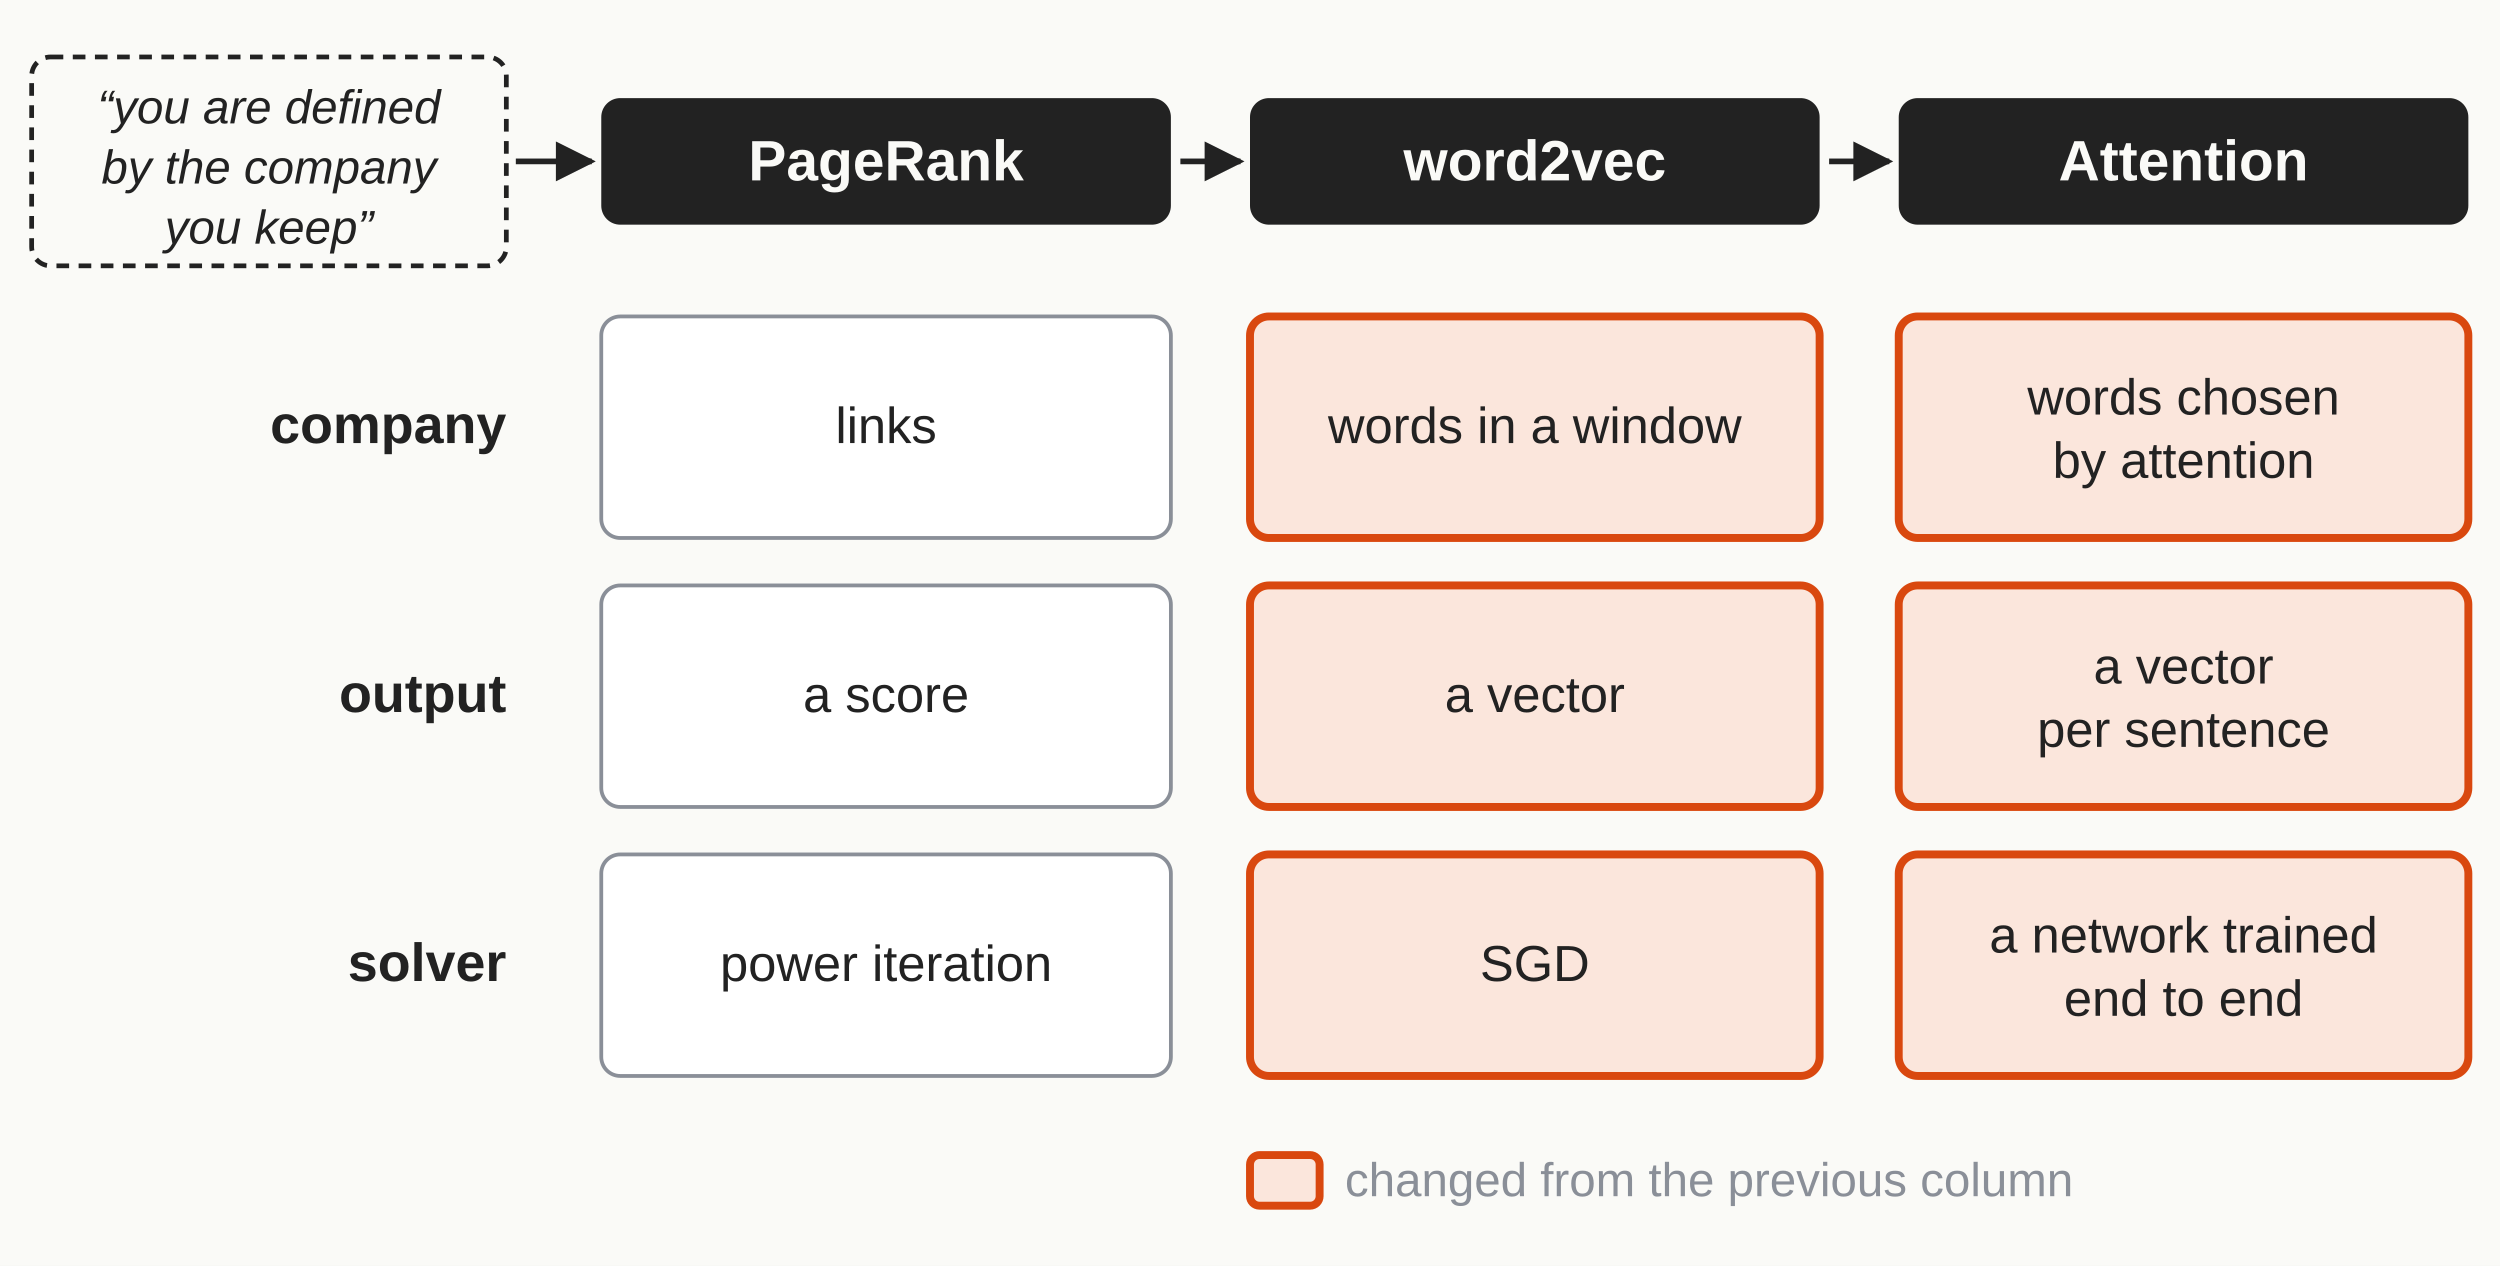
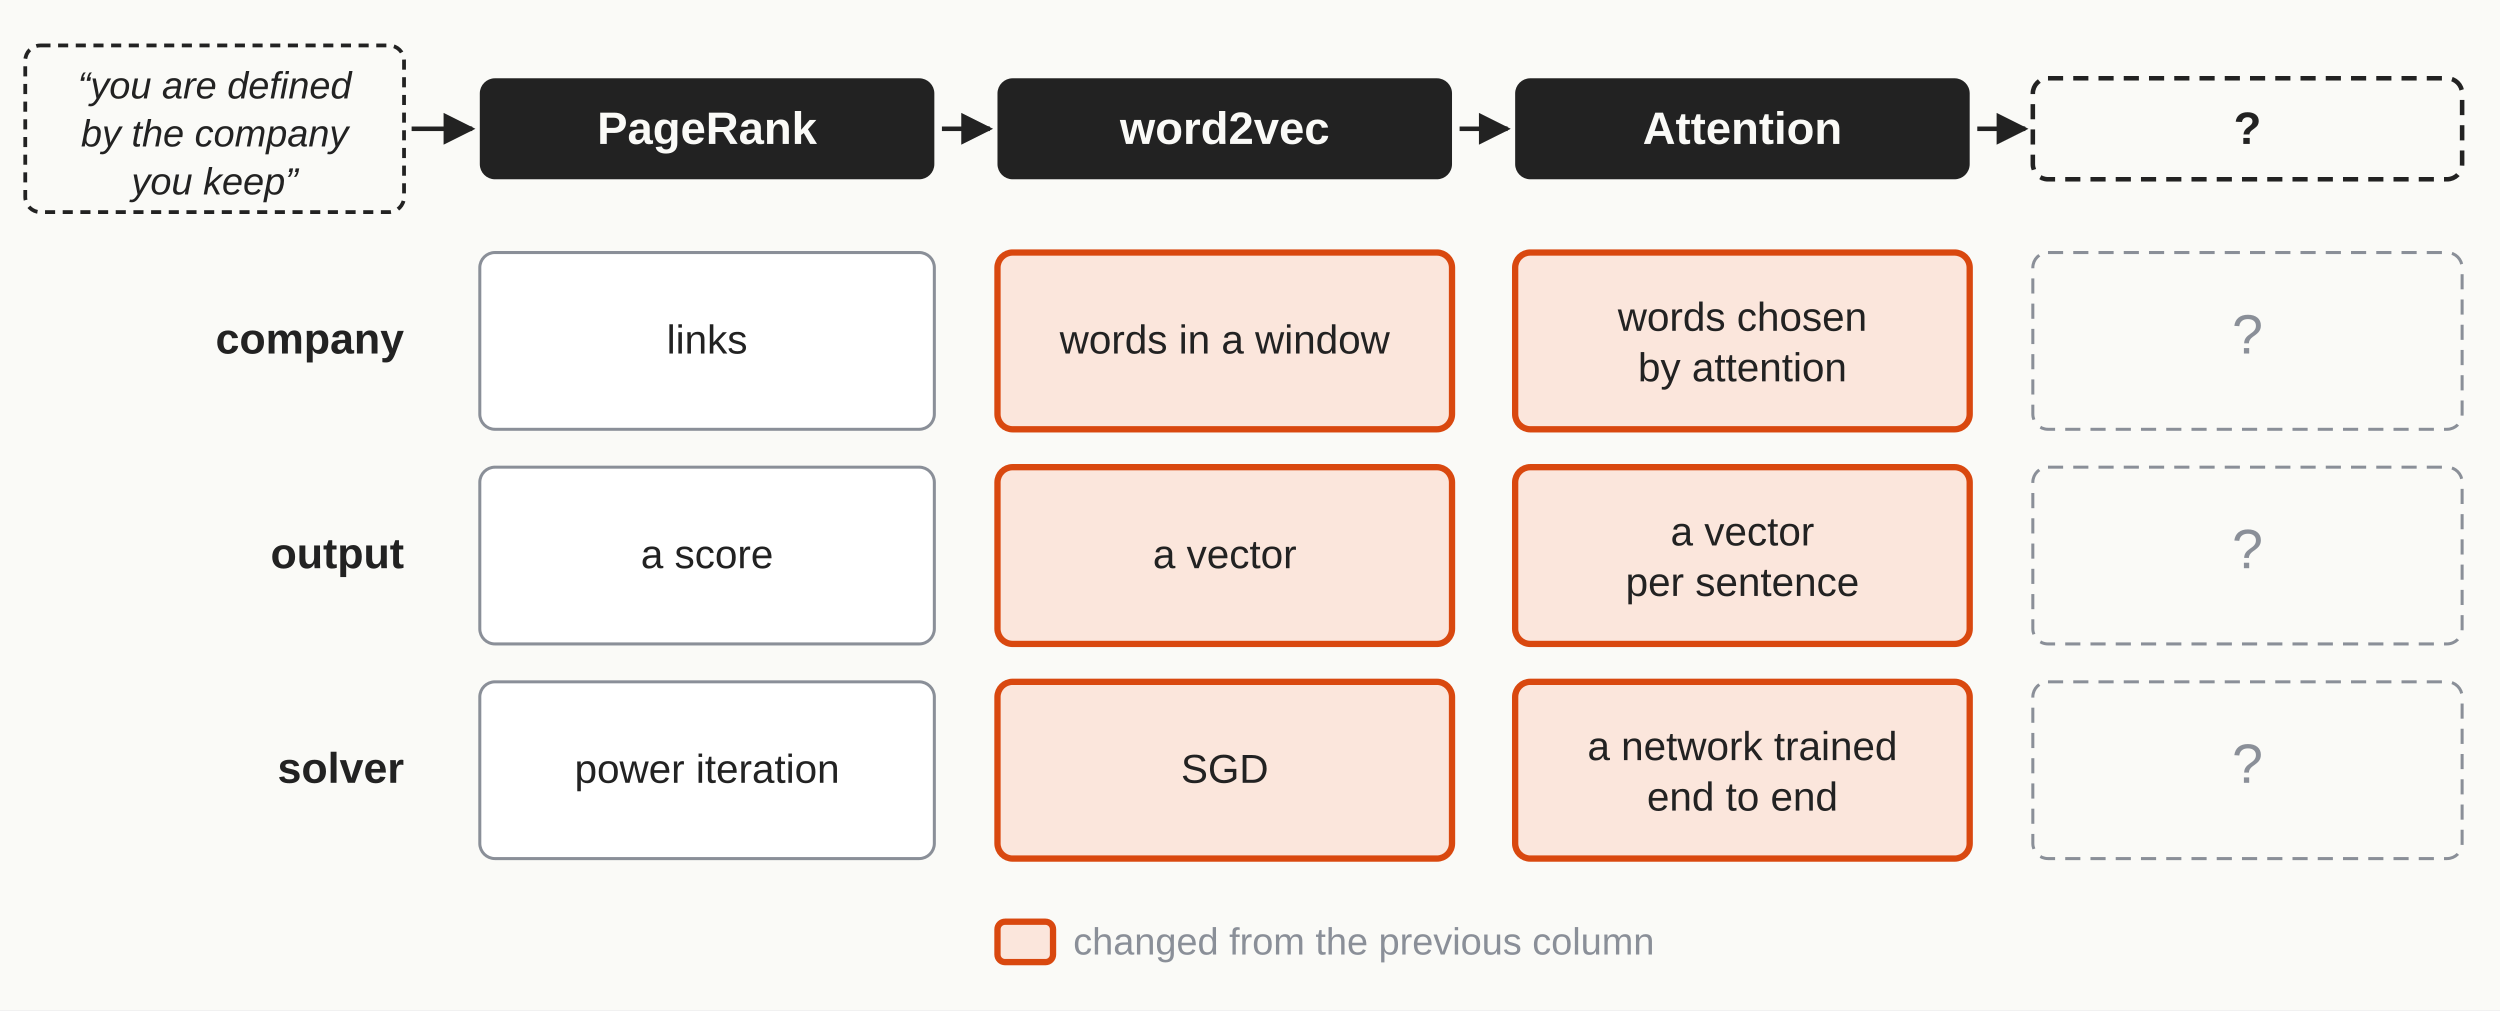
- <svg xmlns="http://www.w3.org/2000/svg" viewBox="0 0 790 400" width="790" height="400" role="img" aria-labelledby="t d" font-family="-apple-system, BlinkMacSystemFont, 'Helvetica Neue', Arial, sans-serif">
+ <svg xmlns="http://www.w3.org/2000/svg" viewBox="0 0 990 400" width="990" height="400" role="img" aria-labelledby="t d" font-family="-apple-system, BlinkMacSystemFont, 'Helvetica Neue', Arial, sans-serif">
  <defs>
    <marker id="a" viewBox="0 0 10 10" refX="9" refY="5" markerWidth="7" markerHeight="7" orient="auto">
      <path d="M0,0 L10,5 L0,10 z" fill="#222" />
    </marker>
  </defs>
-   <rect width="790" height="400" fill="#fafaf7" />
+   <rect width="990" height="400" fill="#fafaf7" />
  <rect x="10" y="18" width="150" height="66" rx="6" fill="#fafaf7" stroke="#222" stroke-width="1.5" stroke-dasharray="4 3" />
  <text x="85" y="39" font-size="15" font-style="italic" fill="#222" text-anchor="middle">“you are defined</text>
  <text x="85" y="58" font-size="15" font-style="italic" fill="#222" text-anchor="middle">by the company</text>
  <text x="85" y="77" font-size="15" font-style="italic" fill="#222" text-anchor="middle">you keep”</text>
  <line x1="163" y1="51" x2="187" y2="51" stroke="#222" stroke-width="1.8" marker-end="url(#a)" />
  <rect x="190" y="31" width="180" height="40" rx="6" fill="#222" />
  <text x="280.0" y="57" font-size="18" font-weight="700" fill="#fafaf7" text-anchor="middle">PageRank</text>
  <line x1="373" y1="51" x2="392" y2="51" stroke="#222" stroke-width="1.8" marker-end="url(#a)" />
  <rect x="395" y="31" width="180" height="40" rx="6" fill="#222" />
  <text x="485.0" y="57" font-size="18" font-weight="700" fill="#fafaf7" text-anchor="middle">word2vec</text>
  <line x1="578" y1="51" x2="597" y2="51" stroke="#222" stroke-width="1.8" marker-end="url(#a)" />
  <rect x="600" y="31" width="180" height="40" rx="6" fill="#222" />
  <text x="690.0" y="57" font-size="18" font-weight="700" fill="#fafaf7" text-anchor="middle">Attention</text>
  <text x="160" y="140" font-size="17" font-weight="700" fill="#222" text-anchor="end">company</text>
  <rect x="190" y="100" width="180" height="70" rx="6" fill="#ffffff" stroke="#8a8f98" stroke-width="1.2" />
  <text x="280.0" y="140" font-size="16" fill="#222" text-anchor="middle">links</text>
  <rect x="395" y="100" width="180" height="70" rx="6" fill="#fbe6dc" stroke="#d9480f" stroke-width="2.5" />
  <text x="485.0" y="140" font-size="16" fill="#222" text-anchor="middle">words in a window</text>
  <rect x="600" y="100" width="180" height="70" rx="6" fill="#fbe6dc" stroke="#d9480f" stroke-width="2.5" />
  <text x="690.0" y="131" font-size="16" fill="#222" text-anchor="middle">words chosen</text>
  <text x="690.0" y="151" font-size="16" fill="#222" text-anchor="middle">by attention</text>
  <text x="160" y="225" font-size="17" font-weight="700" fill="#222" text-anchor="end">output</text>
  <rect x="190" y="185" width="180" height="70" rx="6" fill="#ffffff" stroke="#8a8f98" stroke-width="1.2" />
  <text x="280.0" y="225" font-size="16" fill="#222" text-anchor="middle">a score</text>
  <rect x="395" y="185" width="180" height="70" rx="6" fill="#fbe6dc" stroke="#d9480f" stroke-width="2.5" />
  <text x="485.0" y="225" font-size="16" fill="#222" text-anchor="middle">a vector</text>
  <rect x="600" y="185" width="180" height="70" rx="6" fill="#fbe6dc" stroke="#d9480f" stroke-width="2.5" />
  <text x="690.0" y="216" font-size="16" fill="#222" text-anchor="middle">a vector</text>
  <text x="690.0" y="236" font-size="16" fill="#222" text-anchor="middle">per sentence</text>
  <text x="160" y="310" font-size="17" font-weight="700" fill="#222" text-anchor="end">solver</text>
  <rect x="190" y="270" width="180" height="70" rx="6" fill="#ffffff" stroke="#8a8f98" stroke-width="1.2" />
  <text x="280.0" y="310" font-size="16" fill="#222" text-anchor="middle">power iteration</text>
  <rect x="395" y="270" width="180" height="70" rx="6" fill="#fbe6dc" stroke="#d9480f" stroke-width="2.5" />
  <text x="485.0" y="310" font-size="16" fill="#222" text-anchor="middle">SGD</text>
  <rect x="600" y="270" width="180" height="70" rx="6" fill="#fbe6dc" stroke="#d9480f" stroke-width="2.5" />
  <text x="690.0" y="301" font-size="16" fill="#222" text-anchor="middle">a network trained</text>
  <text x="690.0" y="321" font-size="16" fill="#222" text-anchor="middle">end to end</text>
  <rect x="395" y="365" width="22" height="16" rx="3" fill="#fbe6dc" stroke="#d9480f" stroke-width="2.5" />
  <text x="425" y="378" font-size="15" fill="#8a8f98">changed from the previous column</text>
+   <line x1="783" y1="51" x2="802" y2="51" stroke="#222" stroke-width="1.8" marker-end="url(#a)" />
+   <rect x="805" y="31" width="170" height="40" rx="6" fill="#fafaf7" stroke="#222" stroke-width="1.8" stroke-dasharray="6 4" />
+   <text x="890" y="57" font-size="18" font-weight="700" fill="#222" text-anchor="middle">?</text>
+   <rect x="805" y="100" width="170" height="70" rx="6" fill="#fafaf7" stroke="#8a8f98" stroke-width="1.2" stroke-dasharray="6 4" />
+   <text x="890" y="140" font-size="22" fill="#8a8f98" text-anchor="middle">?</text>
+   <rect x="805" y="185" width="170" height="70" rx="6" fill="#fafaf7" stroke="#8a8f98" stroke-width="1.2" stroke-dasharray="6 4" />
+   <text x="890" y="225" font-size="22" fill="#8a8f98" text-anchor="middle">?</text>
+   <rect x="805" y="270" width="170" height="70" rx="6" fill="#fafaf7" stroke="#8a8f98" stroke-width="1.2" stroke-dasharray="6 4" />
+   <text x="890" y="310" font-size="22" fill="#8a8f98" text-anchor="middle">?</text>
</svg>
